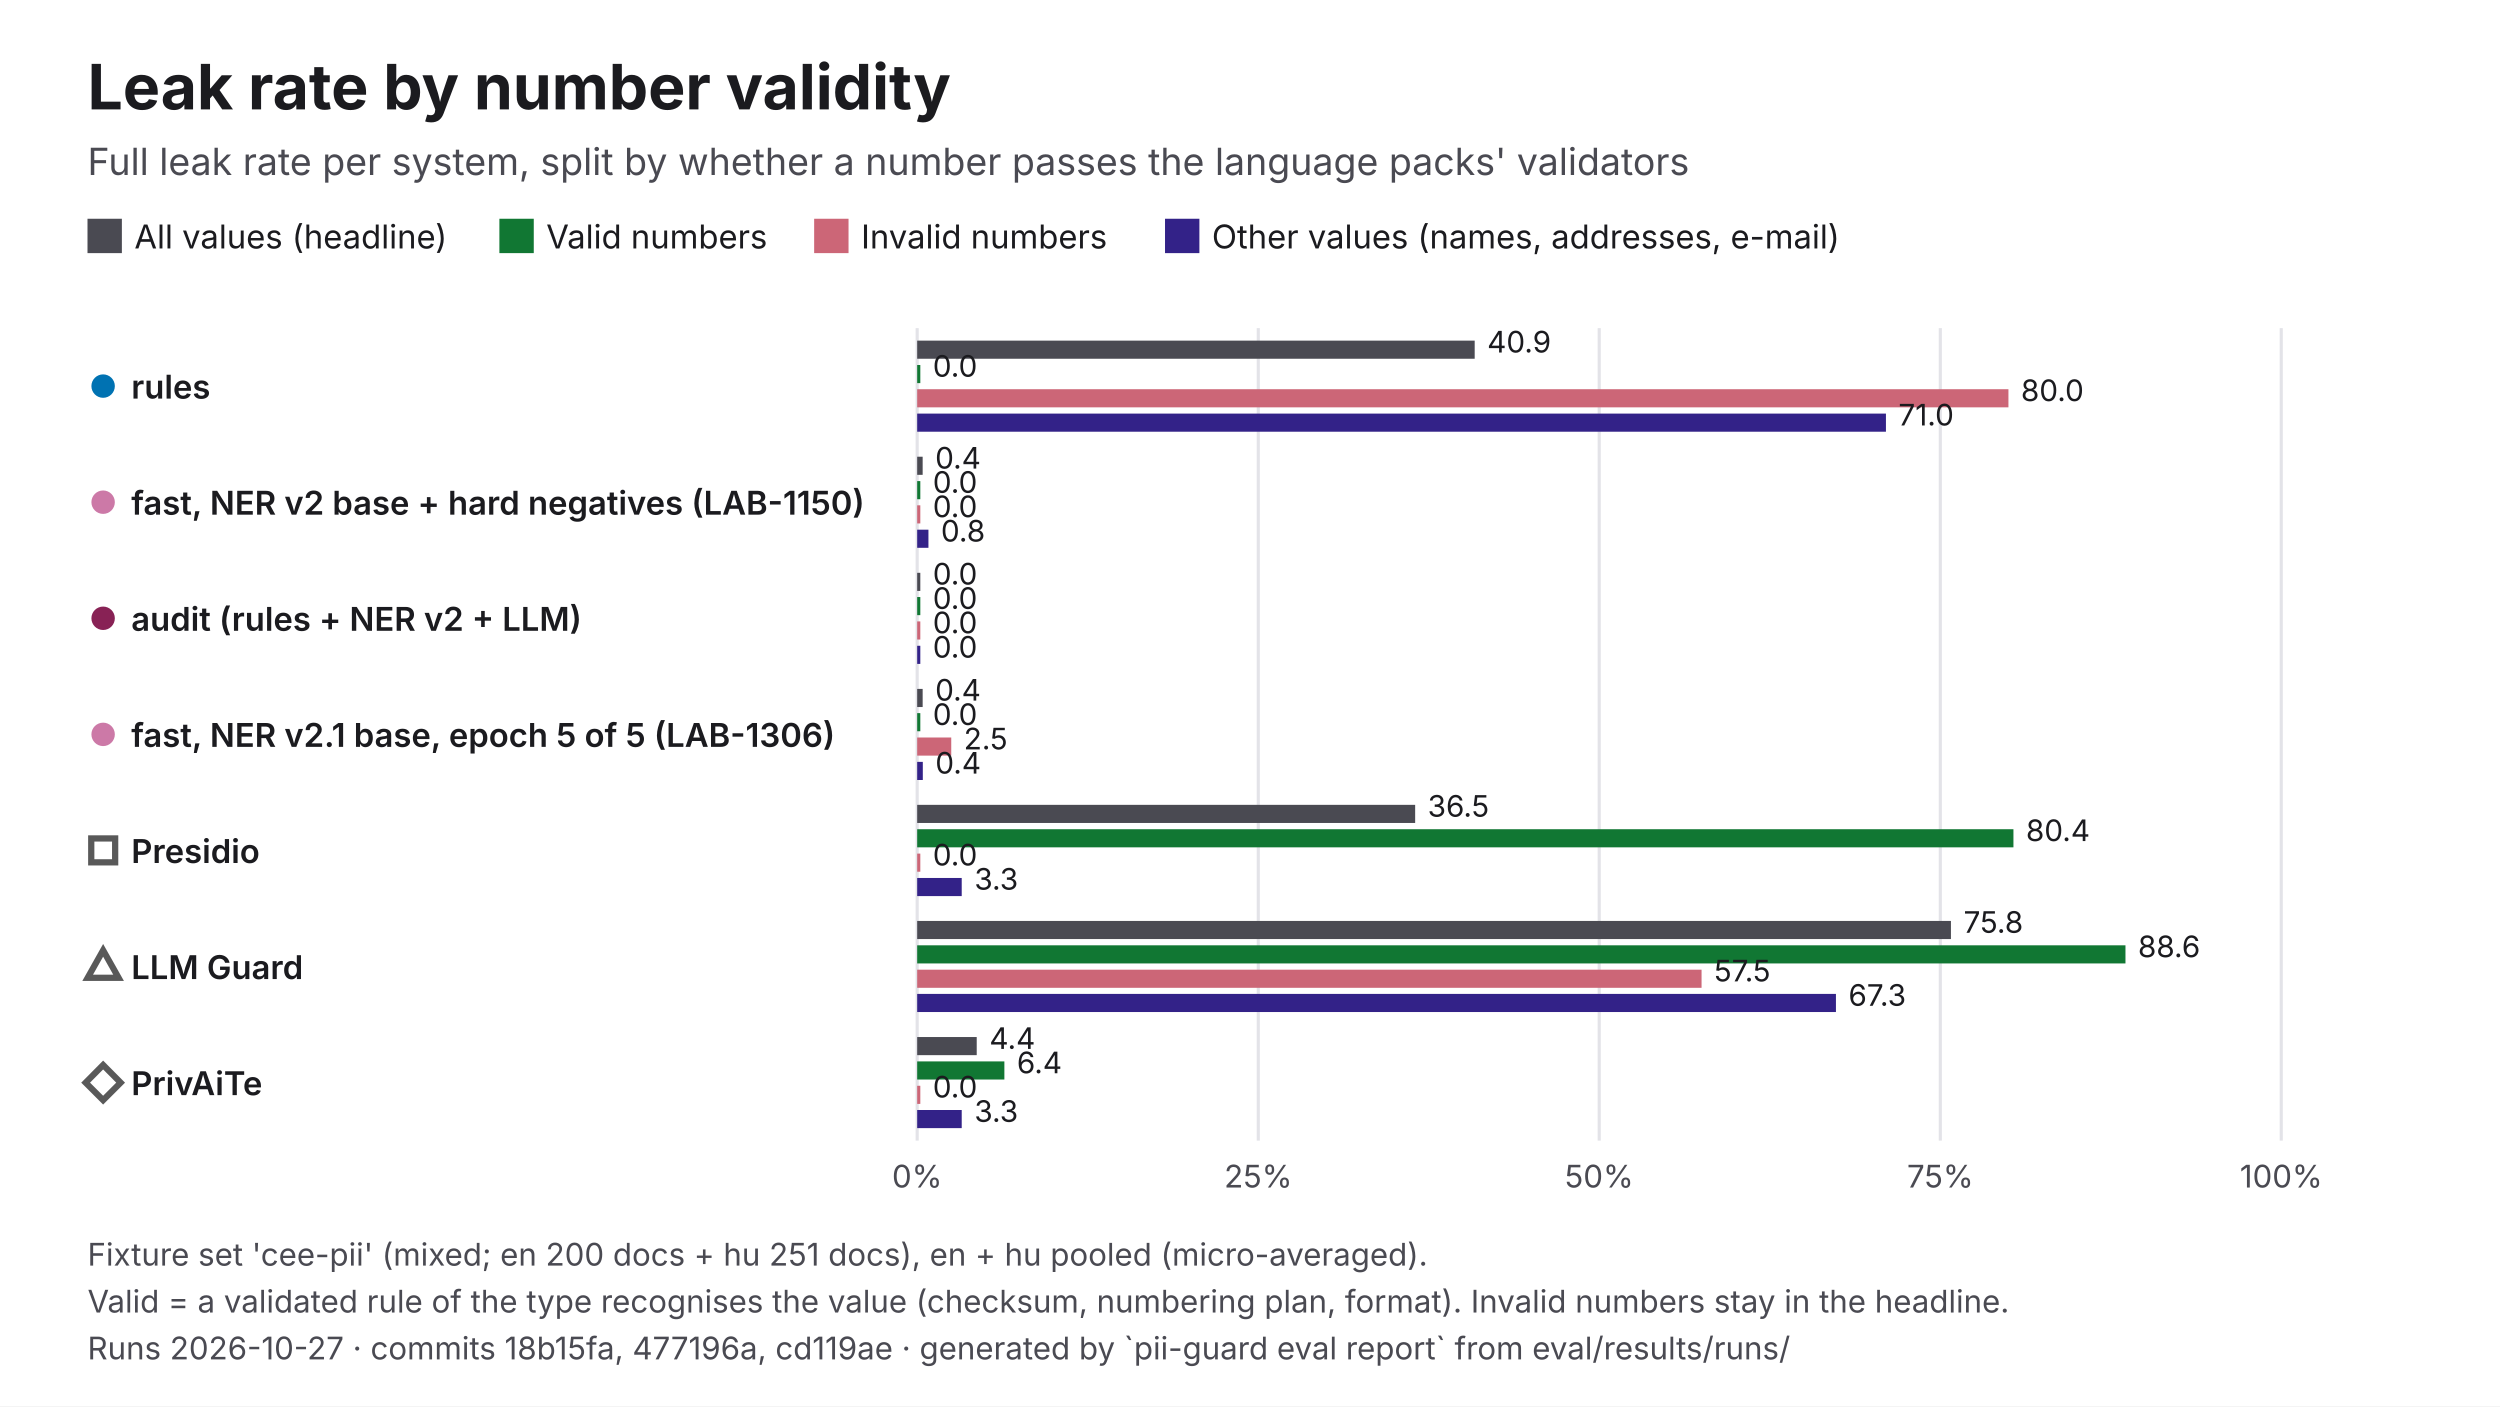
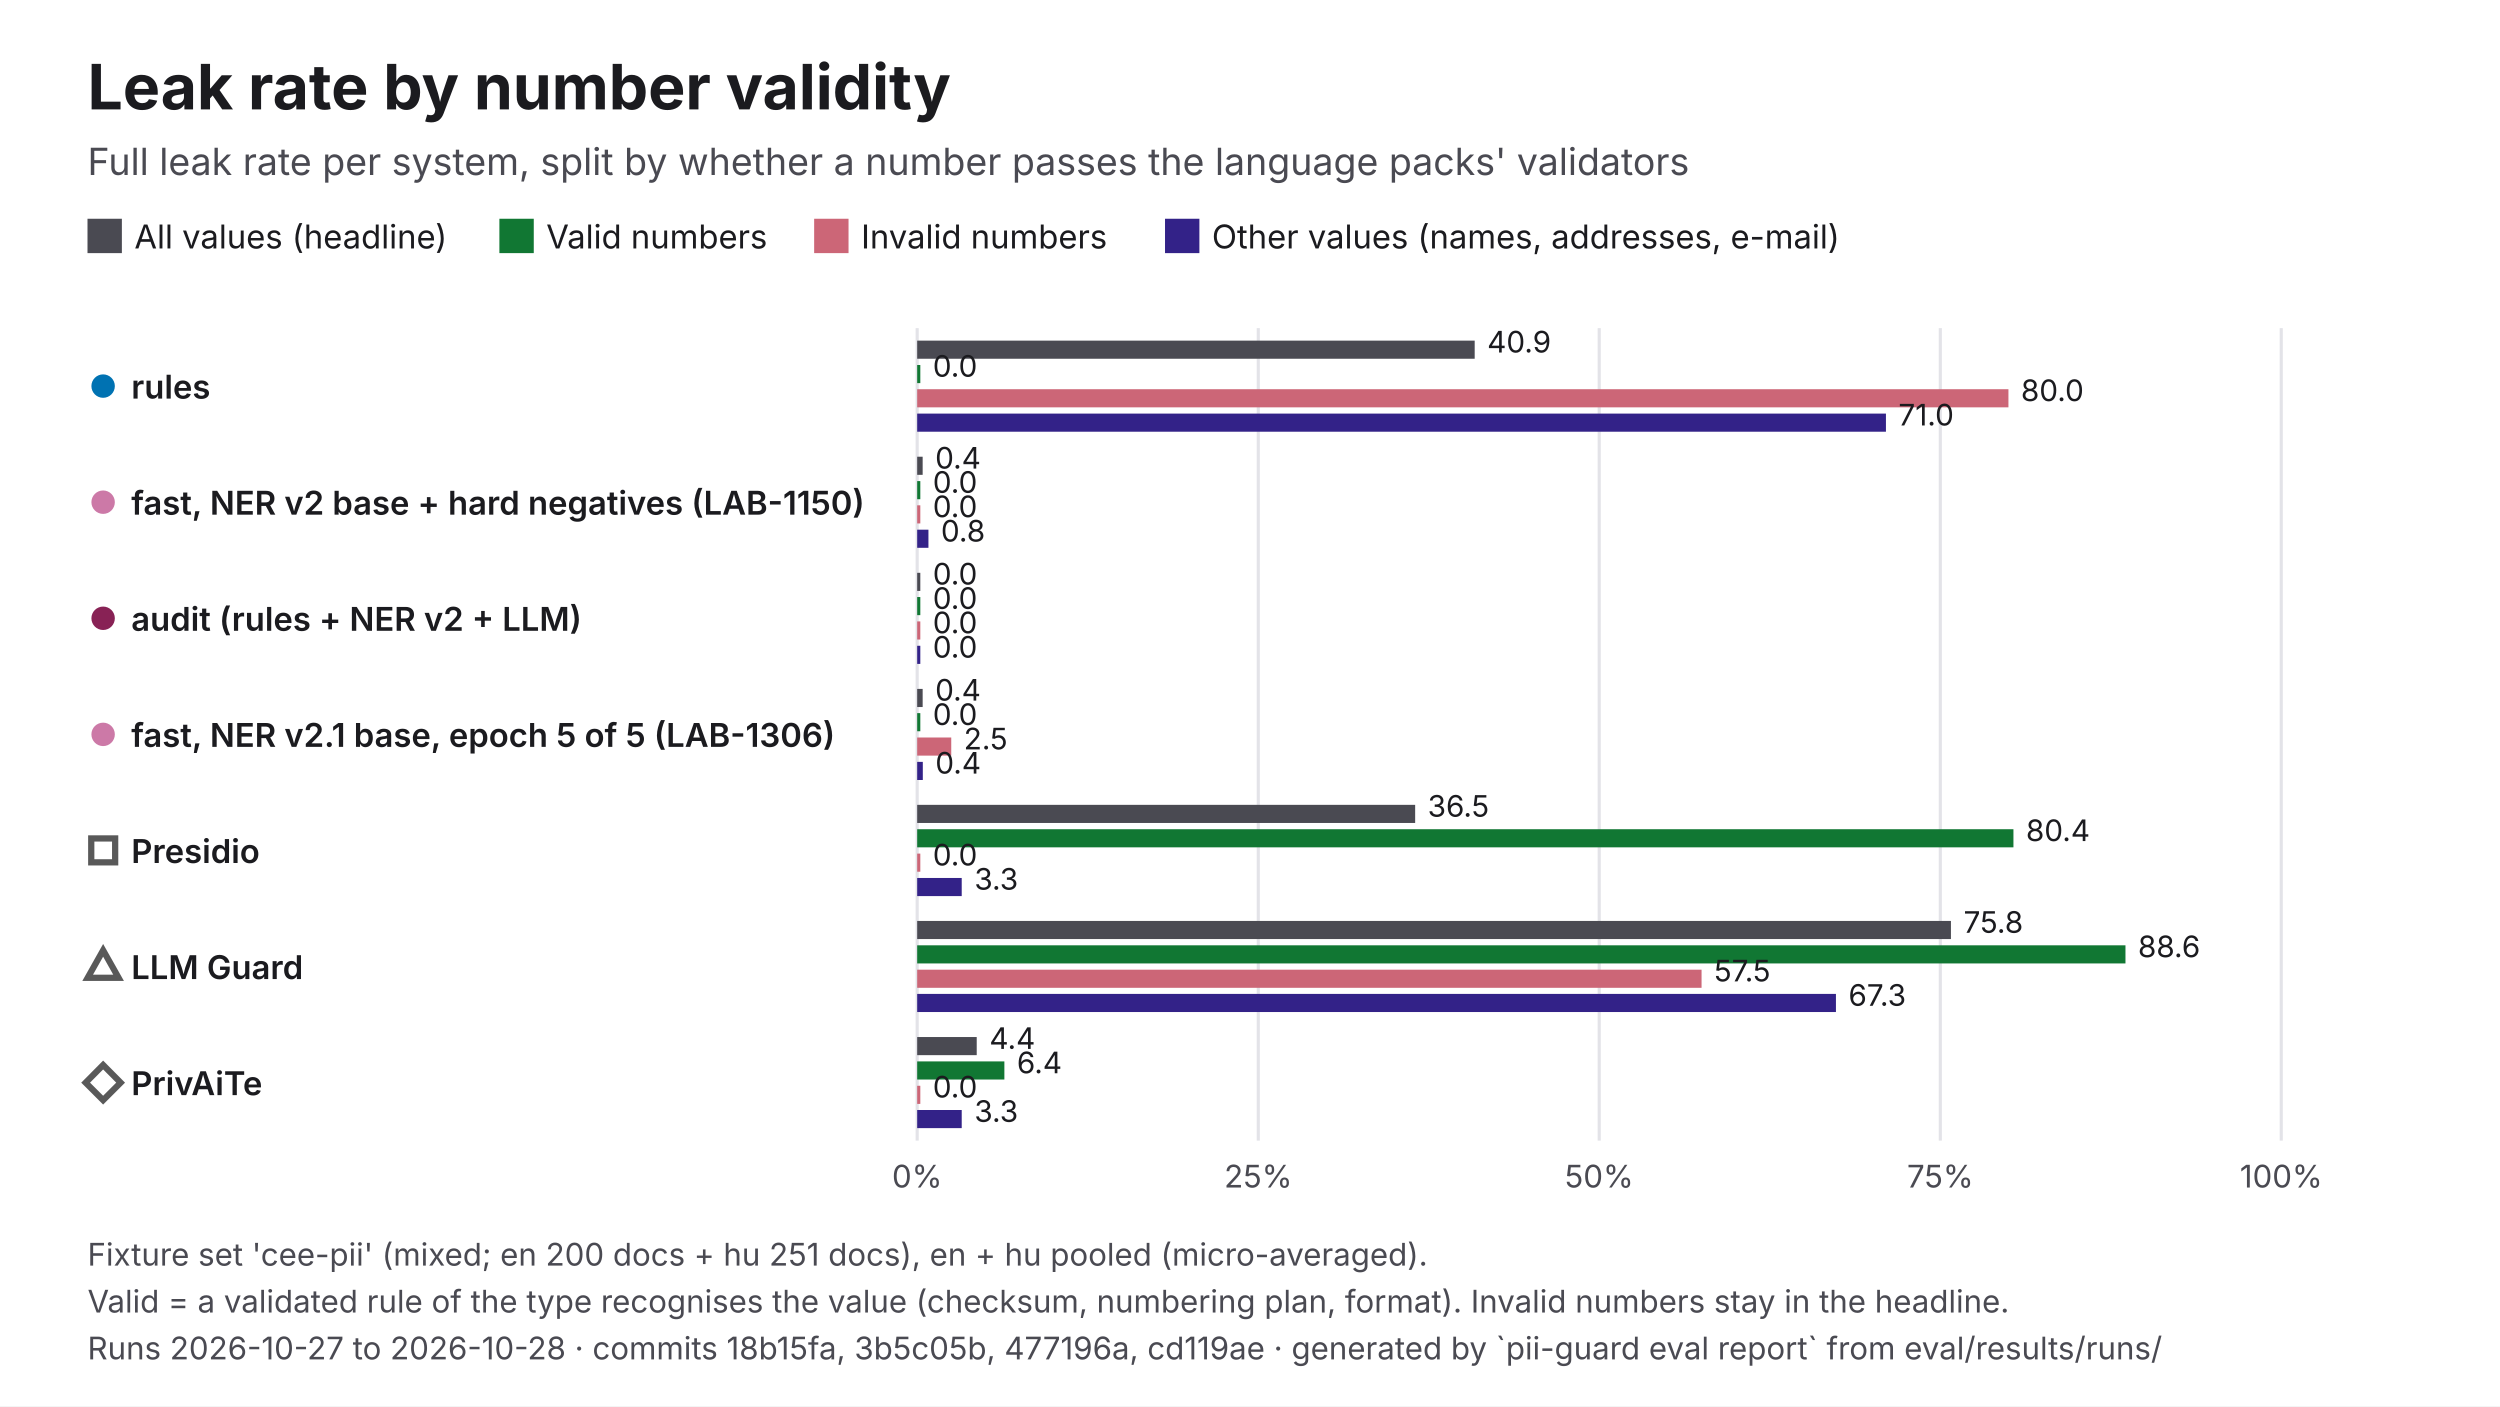
<svg xmlns="http://www.w3.org/2000/svg" viewBox="0 0 1600 900" width="1600" height="900" role="img" aria-labelledby="t d" font-family="Inter, 'Helvetica Neue', Helvetica, Arial, sans-serif">
  <rect width="1600" height="900" fill="#FFFFFF" />
  <text x="56" y="70" font-size="40" fill="#1B1B1F" font-weight="700">Leak rate by number validity</text>
  <text x="56" y="112" font-size="24" fill="#4A4A52">Full leak rate per system, split by whether a number passes the language packs' validators</text>
  <rect x="56" y="140" width="22" height="22" fill="#4A4A52" />
  <text x="86" y="159" font-size="21" fill="#1B1B1F">All values (headline)</text>
  <rect x="319.61" y="140" width="22" height="22" fill="#117733" />
  <text x="349.6" y="159" font-size="21" fill="#1B1B1F">Valid numbers</text>
  <rect x="521.06" y="140" width="22" height="22" fill="#CC6677" />
  <text x="551.1" y="159" font-size="21" fill="#1B1B1F">Invalid numbers</text>
  <rect x="745.61" y="140" width="22" height="22" fill="#332288" />
  <text x="775.6" y="159" font-size="21" fill="#1B1B1F">Other values (names, addresses, e-mail)</text>
  <line x1="587" y1="210" x2="587" y2="730" stroke="#E3E3E8" stroke-width="2" />
  <text x="587" y="760" font-size="20" fill="#4A4A52" text-anchor="middle">0%</text>
  <line x1="805.3" y1="210" x2="805.3" y2="730" stroke="#E3E3E8" stroke-width="2" />
  <text x="805.3" y="760" font-size="20" fill="#4A4A52" text-anchor="middle">25%</text>
  <line x1="1023.5" y1="210" x2="1023.5" y2="730" stroke="#E3E3E8" stroke-width="2" />
  <text x="1023.5" y="760" font-size="20" fill="#4A4A52" text-anchor="middle">50%</text>
  <line x1="1241.8" y1="210" x2="1241.8" y2="730" stroke="#E3E3E8" stroke-width="2" />
  <text x="1241.8" y="760" font-size="20" fill="#4A4A52" text-anchor="middle">75%</text>
  <line x1="1460" y1="210" x2="1460" y2="730" stroke="#E3E3E8" stroke-width="2" />
  <text x="1460" y="760" font-size="20" fill="#4A4A52" text-anchor="middle">100%</text>
  <circle cx="66" cy="247.1" r="9" fill="#0072B2" stroke="#FFFFFF" stroke-width="3" />
  <text x="84" y="255.1" font-size="21" fill="#1B1B1F" font-weight="600">rules</text>
  <rect x="587" y="218" width="356.8" height="11.6" fill="#4A4A52" />
  <text x="951.8" y="225.6" font-size="19" fill="#1B1B1F">40.9</text>
  <rect x="587" y="233.6" width="2" height="11.6" fill="#117733" />
  <text x="597" y="241.1" font-size="19" fill="#1B1B1F">0.0</text>
  <rect x="587" y="249.1" width="698.4" height="11.6" fill="#CC6677" />
  <text x="1293.4" y="256.7" font-size="19" fill="#1B1B1F">80.0</text>
  <rect x="587" y="264.7" width="620" height="11.6" fill="#332288" />
  <text x="1215" y="272.3" font-size="19" fill="#1B1B1F">71.0</text>
  <circle cx="66" cy="321.4" r="9" fill="#CC79A7" stroke="#FFFFFF" stroke-width="3" />
  <text x="84" y="329.4" font-size="21" fill="#1B1B1F" font-weight="600">fast, NER v2 base + hard negatives (LAB-1150)</text>
  <rect x="587" y="292.3" width="3.5" height="11.6" fill="#4A4A52" />
  <text x="598.5" y="299.9" font-size="19" fill="#1B1B1F">0.4</text>
  <rect x="587" y="307.9" width="2" height="11.6" fill="#117733" />
  <text x="597" y="315.4" font-size="19" fill="#1B1B1F">0.0</text>
  <rect x="587" y="323.4" width="2" height="11.6" fill="#CC6677" />
  <text x="597" y="331" font-size="19" fill="#1B1B1F">0.0</text>
  <rect x="587" y="339" width="7.2" height="11.6" fill="#332288" />
  <text x="602.2" y="346.6" font-size="19" fill="#1B1B1F">0.8</text>
  <circle cx="66" cy="395.7" r="9" fill="#882255" stroke="#FFFFFF" stroke-width="3" />
  <text x="84" y="403.7" font-size="21" fill="#1B1B1F" font-weight="600">audit (rules + NER v2 + LLM)</text>
  <rect x="587" y="366.6" width="2" height="11.6" fill="#4A4A52" />
  <text x="597" y="374.1" font-size="19" fill="#1B1B1F">0.0</text>
  <rect x="587" y="382.1" width="2" height="11.6" fill="#117733" />
  <text x="597" y="389.7" font-size="19" fill="#1B1B1F">0.0</text>
  <rect x="587" y="397.7" width="2" height="11.6" fill="#CC6677" />
  <text x="597" y="405.3" font-size="19" fill="#1B1B1F">0.0</text>
  <rect x="587" y="413.3" width="2" height="11.6" fill="#332288" />
  <text x="597" y="420.9" font-size="19" fill="#1B1B1F">0.0</text>
  <circle cx="66" cy="470" r="9" fill="#CC79A7" stroke="#FFFFFF" stroke-width="3" />
  <text x="84" y="478" font-size="21" fill="#1B1B1F" font-weight="600">fast, NER v2.1 base, epoch 5 of 5 (LAB-1306)</text>
  <rect x="587" y="440.9" width="3.5" height="11.6" fill="#4A4A52" />
  <text x="598.5" y="448.4" font-size="19" fill="#1B1B1F">0.4</text>
  <rect x="587" y="456.4" width="2" height="11.6" fill="#117733" />
  <text x="597" y="464" font-size="19" fill="#1B1B1F">0.0</text>
  <rect x="587" y="472" width="21.8" height="11.6" fill="#CC6677" />
  <text x="616.8" y="479.6" font-size="19" fill="#1B1B1F">2.5</text>
  <rect x="587" y="487.6" width="3.6" height="11.6" fill="#332288" />
  <text x="598.6" y="495.1" font-size="19" fill="#1B1B1F">0.4</text>
  <rect x="58.4" y="536.6" width="15.3" height="15.3" fill="#FFFFFF" stroke="#595959" stroke-width="4" />
  <text x="84" y="552.3" font-size="21" fill="#1B1B1F" font-weight="600">Presidio</text>
  <rect x="587" y="515.1" width="318.7" height="11.6" fill="#4A4A52" />
  <text x="913.7" y="522.7" font-size="19" fill="#1B1B1F">36.5</text>
  <rect x="587" y="530.7" width="701.6" height="11.6" fill="#117733" />
  <text x="1296.6" y="538.3" font-size="19" fill="#1B1B1F">80.4</text>
  <rect x="587" y="546.3" width="2" height="11.6" fill="#CC6677" />
  <text x="597" y="553.9" font-size="19" fill="#1B1B1F">0.0</text>
  <rect x="587" y="561.9" width="28.5" height="11.6" fill="#332288" />
  <text x="623.6" y="569.4" font-size="19" fill="#1B1B1F">3.3</text>
  <polygon points="66,608.2 75.9,625.8 56.1,625.8" fill="#FFFFFF" stroke="#595959" stroke-width="4" />
  <text x="84" y="626.6" font-size="21" fill="#1B1B1F" font-weight="600">LLM Guard</text>
  <rect x="587" y="589.4" width="661.6" height="11.6" fill="#4A4A52" />
  <text x="1256.7" y="597" font-size="19" fill="#1B1B1F">75.8</text>
  <rect x="587" y="605" width="773.3" height="11.6" fill="#117733" />
  <text x="1368.3" y="612.6" font-size="19" fill="#1B1B1F">88.6</text>
  <rect x="587" y="620.6" width="502" height="11.6" fill="#CC6677" />
  <text x="1097" y="628.1" font-size="19" fill="#1B1B1F">57.5</text>
  <rect x="587" y="636.1" width="588" height="11.6" fill="#332288" />
  <text x="1183" y="643.7" font-size="19" fill="#1B1B1F">67.3</text>
  <polygon points="66,681.6 77.2,692.9 66,704.1 54.8,692.9" fill="#FFFFFF" stroke="#595959" stroke-width="4" />
  <text x="84" y="700.9" font-size="21" fill="#1B1B1F" font-weight="600">PrivAiTe</text>
  <rect x="587" y="663.7" width="38.1" height="11.6" fill="#4A4A52" />
  <text x="633.2" y="671.3" font-size="19" fill="#1B1B1F">4.4</text>
  <rect x="587" y="679.3" width="55.8" height="11.6" fill="#117733" />
  <text x="650.8" y="686.9" font-size="19" fill="#1B1B1F">6.4</text>
  <rect x="587" y="694.9" width="2" height="11.6" fill="#CC6677" />
  <text x="597" y="702.4" font-size="19" fill="#1B1B1F">0.0</text>
  <rect x="587" y="710.4" width="28.5" height="11.6" fill="#332288" />
  <text x="623.6" y="718" font-size="19" fill="#1B1B1F">3.3</text>
  <text x="56" y="810" font-size="20" fill="#4A4A52">Fixture set 'cee-pii' (mixed; en 200 docs + hu 251 docs), en + hu pooled (micro-averaged).</text>
  <text x="56" y="840" font-size="20" fill="#4A4A52">Valid = a validated rule of the type recognises the value (checksum, numbering plan, format). Invalid numbers stay in the headline.</text>
-   <text x="56" y="870" font-size="20" fill="#4A4A52">Runs 2026-10-27 · commits 18b15fa, 477196a, cd119ae · generated by `pii-guard eval report` from eval/results/runs/</text>
+   <text x="56" y="870" font-size="20" fill="#4A4A52">Runs 2026-10-27 to 2026-10-28 · commits 18b15fa, 3b5c05b, 477196a, cd119ae · generated by `pii-guard eval report` from eval/results/runs/</text>
</svg>
